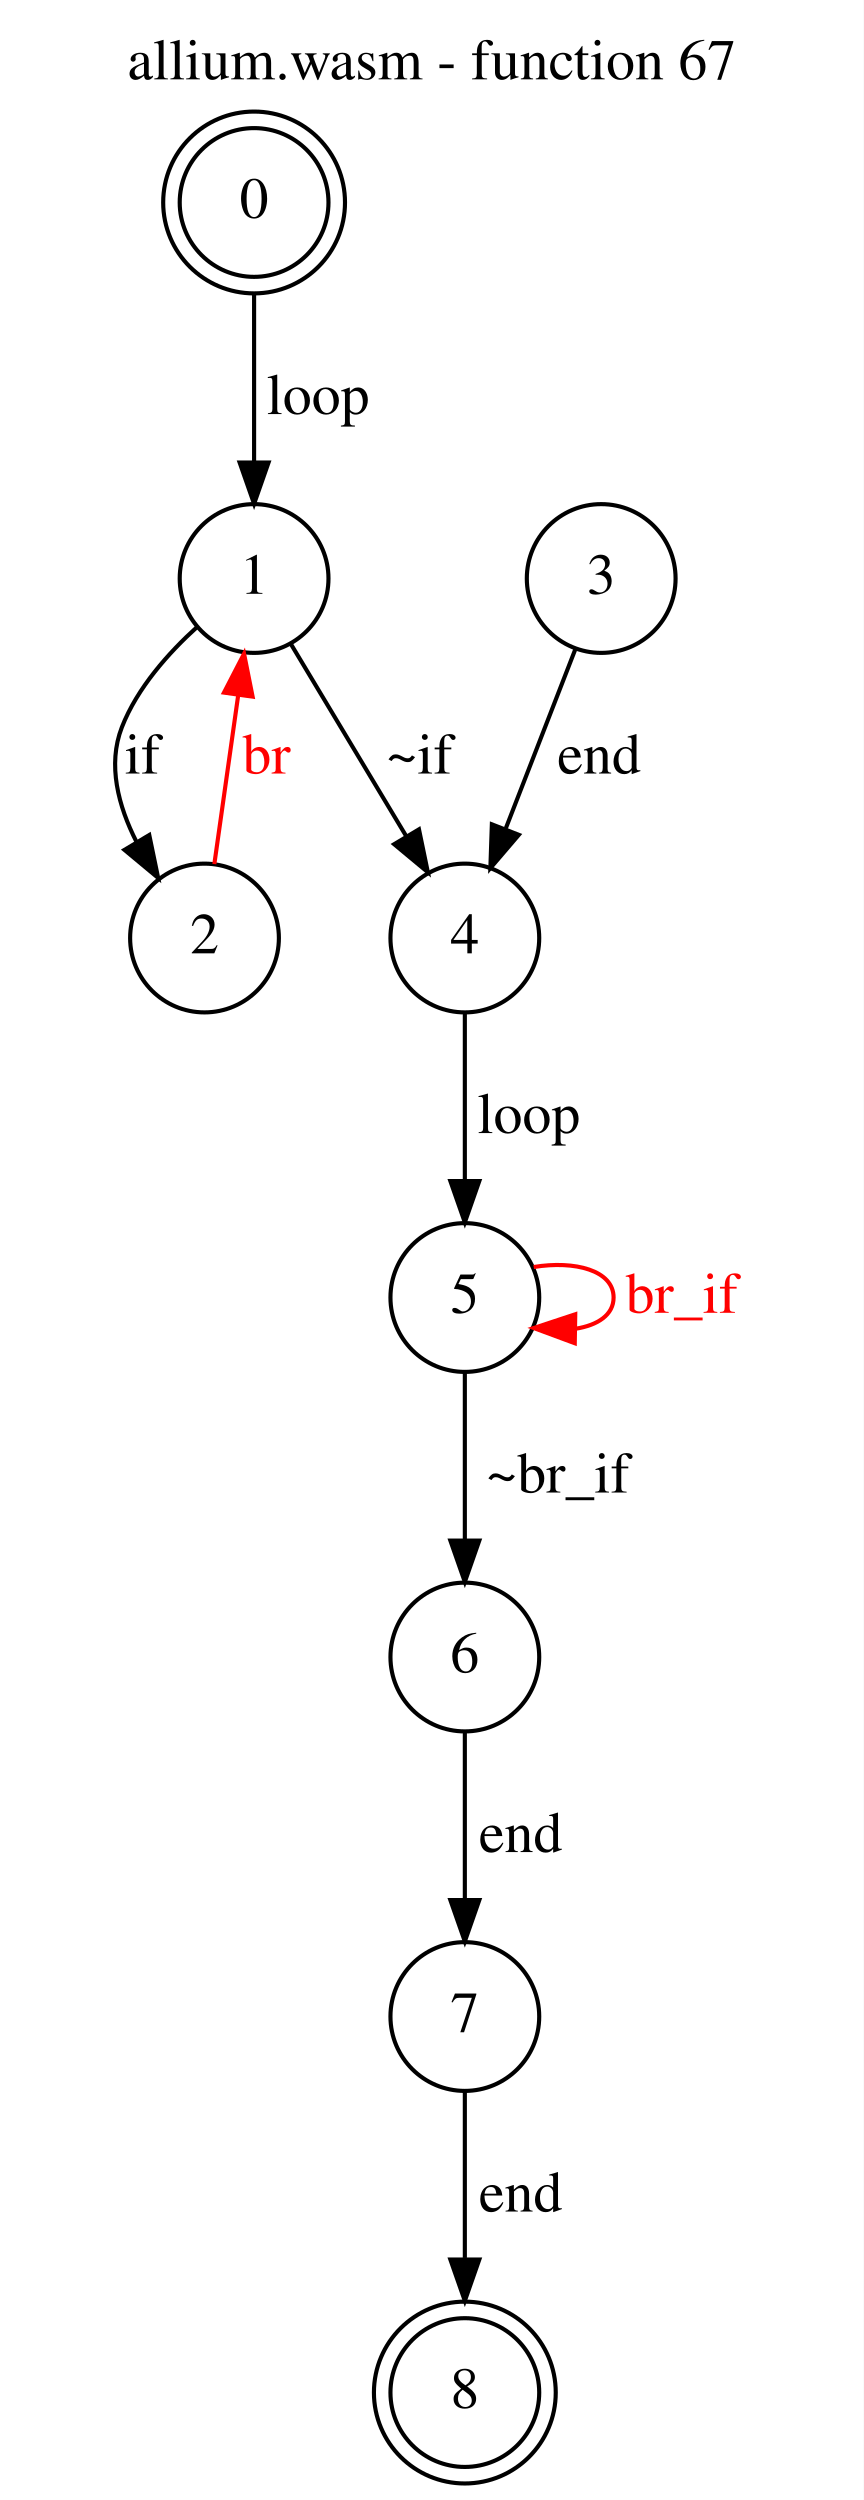
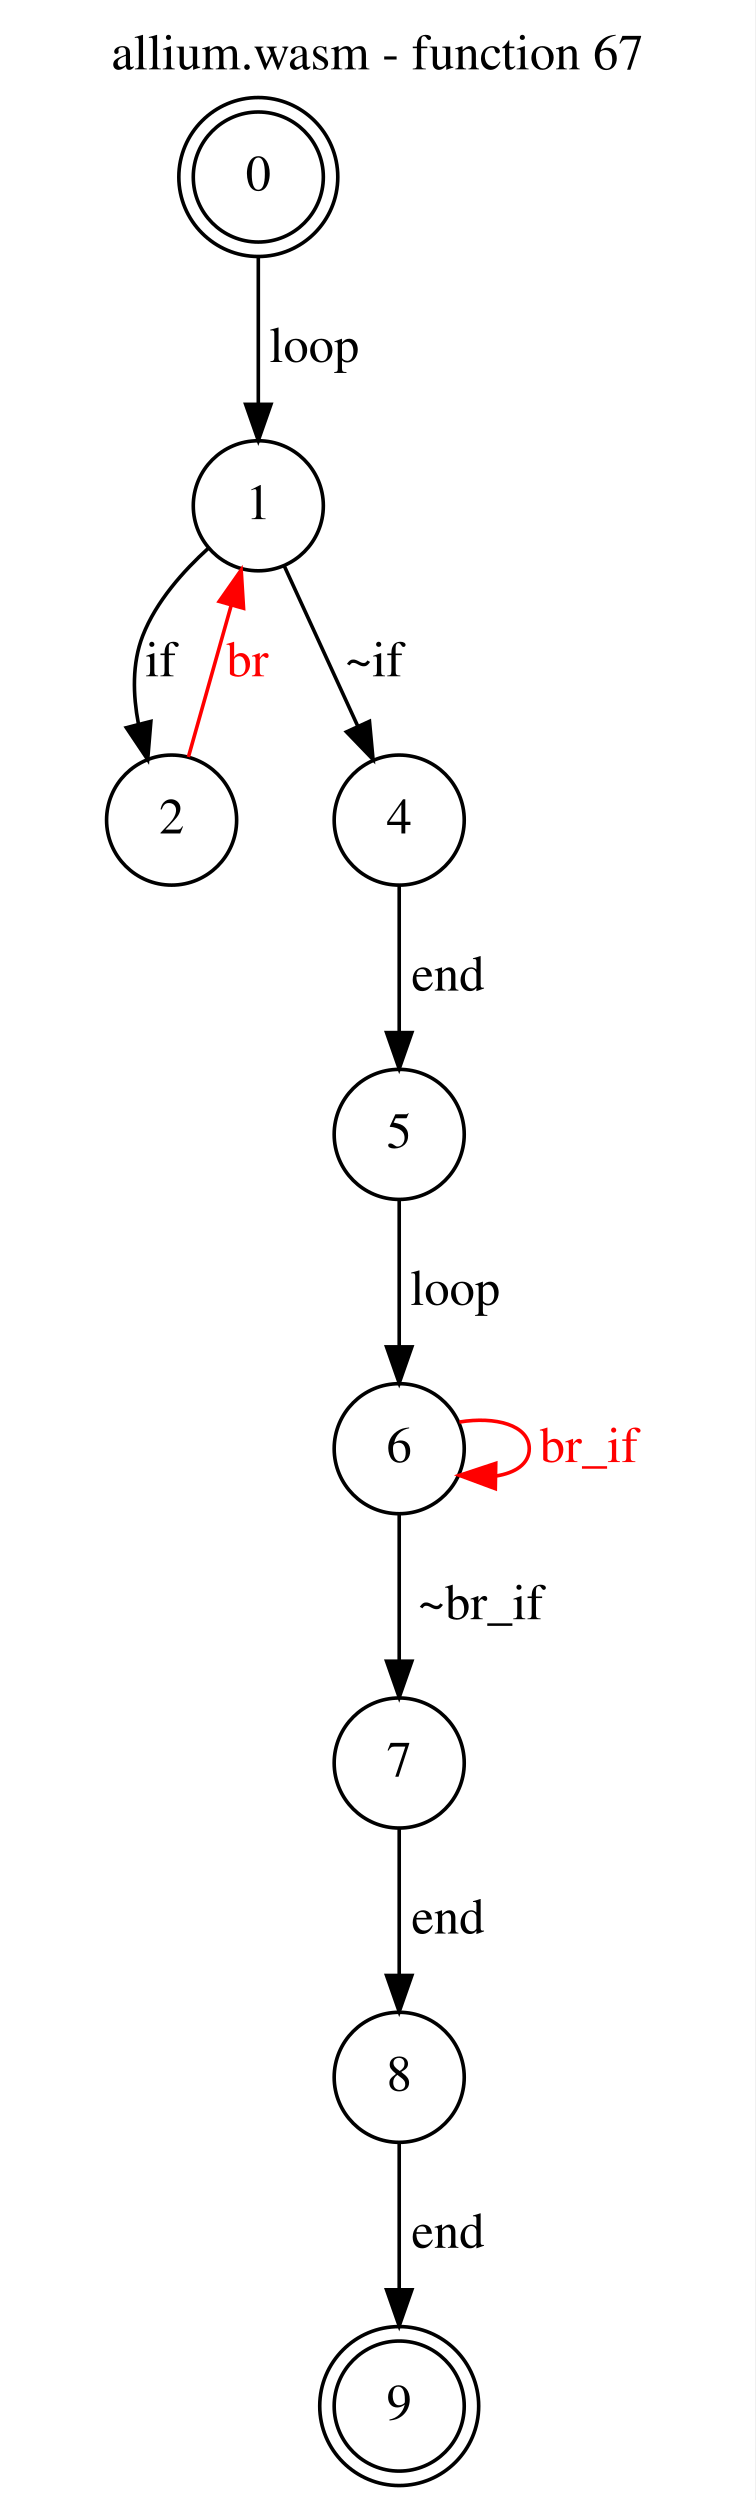
- <svg xmlns="http://www.w3.org/2000/svg" width="209pt" height="605pt" viewBox="0.00 0.00 209.00 605.00">
-   <g id="graph0" class="graph" transform="scale(1 1) rotate(0) translate(4 601)">
-     <polygon fill="white" stroke="transparent" points="-4,4 -4,-601 205,-601 205,4 -4,4" />
-     <text text-anchor="middle" x="100.5" y="-581.8" font-family="Times,serif" font-size="14.00">allium.wasm - function 67</text>
+ <svg xmlns="http://www.w3.org/2000/svg" width="209pt" height="692pt" viewBox="0.00 0.00 209.00 692.00">
+   <g id="graph0" class="graph" transform="scale(1 1) rotate(0) translate(4 688)">
+     <polygon fill="white" stroke="transparent" points="-4,4 -4,-688 205,-688 205,4 -4,4" />
+     <text text-anchor="middle" x="100.5" y="-668.8" font-family="Times,serif" font-size="14.00">allium.wasm - function 67</text>
    <g id="node1" class="node">
-       <ellipse fill="none" stroke="black" cx="57.49" cy="-552" rx="18" ry="18" />
-       <ellipse fill="none" stroke="black" cx="57.49" cy="-552" rx="22" ry="22" />
-       <text text-anchor="middle" x="57.49" y="-548.3" font-family="Times,serif" font-size="14.00">0</text>
+       <ellipse fill="none" stroke="black" cx="67.5" cy="-639" rx="18" ry="18" />
+       <ellipse fill="none" stroke="black" cx="67.5" cy="-639" rx="22" ry="22" />
+       <text text-anchor="middle" x="67.5" y="-635.3" font-family="Times,serif" font-size="14.00">0</text>
    </g>
    <g id="node3" class="node">
-       <ellipse fill="none" stroke="black" cx="57.49" cy="-461" rx="18" ry="18" />
-       <text text-anchor="middle" x="57.49" y="-457.3" font-family="Times,serif" font-size="14.00">1</text>
+       <ellipse fill="none" stroke="black" cx="67.5" cy="-548" rx="18" ry="18" />
+       <text text-anchor="middle" x="67.5" y="-544.3" font-family="Times,serif" font-size="14.00">1</text>
    </g>
    <g id="edge1" class="edge">
-       <path fill="none" stroke="black" d="M57.49,-529.91C57.49,-517.78 57.49,-502.41 57.49,-489.36" />
-       <polygon fill="black" stroke="black" points="60.99,-489.07 57.49,-479.07 53.99,-489.07 60.99,-489.07" />
-       <text text-anchor="middle" x="72.99" y="-500.8" font-family="Times,serif" font-size="14.00">loop</text>
+       <path fill="none" stroke="black" d="M67.5,-616.91C67.5,-604.78 67.5,-589.41 67.5,-576.36" />
+       <polygon fill="black" stroke="black" points="71,-576.07 67.5,-566.07 64,-576.07 71,-576.07" />
+       <text text-anchor="middle" x="83" y="-587.8" font-family="Times,serif" font-size="14.00">loop</text>
    </g>
    <g id="node2" class="node">
-       <ellipse fill="none" stroke="black" cx="108.49" cy="-22" rx="18" ry="18" />
-       <ellipse fill="none" stroke="black" cx="108.49" cy="-22" rx="22" ry="22" />
-       <text text-anchor="middle" x="108.49" y="-18.3" font-family="Times,serif" font-size="14.00">8</text>
+       <ellipse fill="none" stroke="black" cx="106.5" cy="-22" rx="18" ry="18" />
+       <ellipse fill="none" stroke="black" cx="106.5" cy="-22" rx="22" ry="22" />
+       <text text-anchor="middle" x="106.5" y="-18.3" font-family="Times,serif" font-size="14.00">9</text>
    </g>
    <g id="node4" class="node">
-       <ellipse fill="none" stroke="black" cx="45.49" cy="-374" rx="18" ry="18" />
-       <text text-anchor="middle" x="45.49" y="-370.3" font-family="Times,serif" font-size="14.00">2</text>
+       <ellipse fill="none" stroke="black" cx="43.5" cy="-461" rx="18" ry="18" />
+       <text text-anchor="middle" x="43.5" y="-457.3" font-family="Times,serif" font-size="14.00">2</text>
    </g>
    <g id="edge2" class="edge">
-       <path fill="none" stroke="black" d="M43.69,-449.27C36.81,-443.03 29.19,-434.52 25.49,-425 21.96,-415.91 24.63,-405.93 29.02,-397.29" />
-       <polygon fill="black" stroke="black" points="32.12,-398.93 34.27,-388.55 26.12,-395.33 32.12,-398.93" />
-       <text text-anchor="middle" x="30.49" y="-413.8" font-family="Times,serif" font-size="14.00">if</text>
+       <path fill="none" stroke="black" d="M53.7,-536.27C46.82,-530.03 39.19,-521.52 35.5,-512 32.54,-504.36 32.79,-495.66 34.31,-487.68" />
+       <polygon fill="black" stroke="black" points="37.76,-488.32 36.88,-477.76 30.98,-486.57 37.76,-488.32" />
+       <text text-anchor="middle" x="40.5" y="-500.8" font-family="Times,serif" font-size="14.00">if</text>
    </g>
    <g id="node5" class="node">
-       <ellipse fill="none" stroke="black" cx="108.49" cy="-374" rx="18" ry="18" />
-       <text text-anchor="middle" x="108.49" y="-370.3" font-family="Times,serif" font-size="14.00">4</text>
+       <ellipse fill="none" stroke="black" cx="106.5" cy="-461" rx="18" ry="18" />
+       <text text-anchor="middle" x="106.5" y="-457.3" font-family="Times,serif" font-size="14.00">4</text>
    </g>
    <g id="edge3" class="edge">
-       <path fill="none" stroke="black" d="M66.37,-445.19C74.08,-432.35 85.37,-413.54 94.32,-398.62" />
-       <polygon fill="black" stroke="black" points="97.39,-400.3 99.54,-389.92 91.39,-396.7 97.39,-400.3" />
-       <text text-anchor="middle" x="97.49" y="-413.8" font-family="Times,serif" font-size="14.00">~if</text>
+       <path fill="none" stroke="black" d="M74.65,-531.41C80.33,-519.03 88.39,-501.47 94.98,-487.11" />
+       <polygon fill="black" stroke="black" points="98.27,-488.33 99.26,-477.78 91.91,-485.41 98.27,-488.33" />
+       <text text-anchor="middle" x="99.5" y="-500.8" font-family="Times,serif" font-size="14.00">~if</text>
    </g>
    <g id="edge4" class="edge">
-       <path fill="none" stroke="red" d="M47.87,-391.89C49.52,-403.53 51.74,-419.25 53.63,-432.66" />
-       <polygon fill="red" stroke="red" points="50.2,-433.39 55.06,-442.8 57.13,-432.41 50.2,-433.39" />
-       <text text-anchor="middle" x="60.49" y="-413.8" font-family="Times,serif" font-size="14.00" fill="red">br</text>
+       <path fill="none" stroke="red" d="M48.15,-478.47C51.5,-490.34 56.1,-506.62 59.97,-520.34" />
+       <polygon fill="red" stroke="red" points="56.67,-521.53 62.76,-530.21 63.41,-519.63 56.67,-521.53" />
+       <text text-anchor="middle" x="64.5" y="-500.8" font-family="Times,serif" font-size="14.00" fill="red">br</text>
+     </g>
+     <g id="node6" class="node">
+       <ellipse fill="none" stroke="black" cx="106.5" cy="-374" rx="18" ry="18" />
+       <text text-anchor="middle" x="106.5" y="-370.3" font-family="Times,serif" font-size="14.00">5</text>
+     </g>
+     <g id="edge5" class="edge">
+       <path fill="none" stroke="black" d="M106.5,-442.8C106.5,-431.16 106.5,-415.55 106.5,-402.24" />
+       <polygon fill="black" stroke="black" points="110,-402.18 106.5,-392.18 103,-402.18 110,-402.18" />
+       <text text-anchor="middle" x="120" y="-413.8" font-family="Times,serif" font-size="14.00">end</text>
    </g>
    <g id="node7" class="node">
-       <ellipse fill="none" stroke="black" cx="108.49" cy="-287" rx="18" ry="18" />
-       <text text-anchor="middle" x="108.49" y="-283.3" font-family="Times,serif" font-size="14.00">5</text>
+       <ellipse fill="none" stroke="black" cx="106.5" cy="-287" rx="18" ry="18" />
+       <text text-anchor="middle" x="106.5" y="-283.3" font-family="Times,serif" font-size="14.00">6</text>
    </g>
    <g id="edge6" class="edge">
-       <path fill="none" stroke="black" d="M108.49,-355.8C108.49,-344.16 108.49,-328.55 108.49,-315.24" />
-       <polygon fill="black" stroke="black" points="111.99,-315.18 108.49,-305.18 104.99,-315.18 111.99,-315.18" />
-       <text text-anchor="middle" x="123.99" y="-326.8" font-family="Times,serif" font-size="14.00">loop</text>
-     </g>
-     <g id="node6" class="node">
-       <ellipse fill="none" stroke="black" cx="141.49" cy="-461" rx="18" ry="18" />
-       <text text-anchor="middle" x="141.49" y="-457.3" font-family="Times,serif" font-size="14.00">3</text>
-     </g>
-     <g id="edge5" class="edge">
-       <path fill="none" stroke="black" d="M135.28,-444.01C130.54,-431.78 123.9,-414.68 118.41,-400.56" />
-       <polygon fill="black" stroke="black" points="121.55,-398.97 114.67,-390.92 115.03,-401.51 121.55,-398.97" />
-       <text text-anchor="middle" x="140.99" y="-413.8" font-family="Times,serif" font-size="14.00">end</text>
+       <path fill="none" stroke="black" d="M106.5,-355.8C106.5,-344.16 106.5,-328.55 106.5,-315.24" />
+       <polygon fill="black" stroke="black" points="110,-315.18 106.5,-305.18 103,-315.18 110,-315.18" />
+       <text text-anchor="middle" x="122" y="-326.8" font-family="Times,serif" font-size="14.00">loop</text>
    </g>
    <g id="edge8" class="edge">
-       <path fill="none" stroke="red" d="M125.15,-294.38C135.12,-296.02 144.49,-293.56 144.49,-287 144.49,-282.8 140.64,-280.28 135.26,-279.44" />
-       <polygon fill="red" stroke="red" points="135.09,-275.94 125.15,-279.62 135.21,-282.94 135.09,-275.94" />
-       <text text-anchor="middle" x="160.99" y="-283.3" font-family="Times,serif" font-size="14.00" fill="red">br_if</text>
+       <path fill="none" stroke="red" d="M123.16,-294.38C133.12,-296.02 142.5,-293.56 142.5,-287 142.5,-282.8 138.65,-280.28 133.27,-279.44" />
+       <polygon fill="red" stroke="red" points="133.1,-275.94 123.16,-279.62 133.22,-282.94 133.1,-275.94" />
+       <text text-anchor="middle" x="159" y="-283.3" font-family="Times,serif" font-size="14.00" fill="red">br_if</text>
    </g>
    <g id="node8" class="node">
-       <ellipse fill="none" stroke="black" cx="108.49" cy="-200" rx="18" ry="18" />
-       <text text-anchor="middle" x="108.49" y="-196.3" font-family="Times,serif" font-size="14.00">6</text>
+       <ellipse fill="none" stroke="black" cx="106.5" cy="-200" rx="18" ry="18" />
+       <text text-anchor="middle" x="106.5" y="-196.3" font-family="Times,serif" font-size="14.00">7</text>
    </g>
    <g id="edge7" class="edge">
-       <path fill="none" stroke="black" d="M108.49,-268.8C108.49,-257.16 108.49,-241.55 108.49,-228.24" />
-       <polygon fill="black" stroke="black" points="111.99,-228.18 108.49,-218.18 104.99,-228.18 111.99,-228.18" />
-       <text text-anchor="middle" x="130.99" y="-239.8" font-family="Times,serif" font-size="14.00">~br_if</text>
+       <path fill="none" stroke="black" d="M106.5,-268.8C106.5,-257.16 106.5,-241.55 106.5,-228.24" />
+       <polygon fill="black" stroke="black" points="110,-228.18 106.5,-218.18 103,-228.18 110,-228.18" />
+       <text text-anchor="middle" x="129" y="-239.8" font-family="Times,serif" font-size="14.00">~br_if</text>
    </g>
    <g id="node9" class="node">
-       <ellipse fill="none" stroke="black" cx="108.49" cy="-113" rx="18" ry="18" />
-       <text text-anchor="middle" x="108.49" y="-109.3" font-family="Times,serif" font-size="14.00">7</text>
+       <ellipse fill="none" stroke="black" cx="106.5" cy="-113" rx="18" ry="18" />
+       <text text-anchor="middle" x="106.5" y="-109.3" font-family="Times,serif" font-size="14.00">8</text>
    </g>
    <g id="edge9" class="edge">
-       <path fill="none" stroke="black" d="M108.49,-181.8C108.49,-170.16 108.49,-154.55 108.49,-141.24" />
-       <polygon fill="black" stroke="black" points="111.99,-141.18 108.49,-131.18 104.99,-141.18 111.99,-141.18" />
-       <text text-anchor="middle" x="121.99" y="-152.8" font-family="Times,serif" font-size="14.00">end</text>
+       <path fill="none" stroke="black" d="M106.5,-181.8C106.5,-170.16 106.5,-154.55 106.5,-141.24" />
+       <polygon fill="black" stroke="black" points="110,-141.18 106.5,-131.18 103,-141.18 110,-141.18" />
+       <text text-anchor="middle" x="120" y="-152.8" font-family="Times,serif" font-size="14.00">end</text>
    </g>
    <g id="edge10" class="edge">
-       <path fill="none" stroke="black" d="M108.49,-94.84C108.49,-83.44 108.49,-68.13 108.49,-54.58" />
-       <polygon fill="black" stroke="black" points="111.99,-54.19 108.49,-44.19 104.99,-54.19 111.99,-54.19" />
-       <text text-anchor="middle" x="121.99" y="-65.8" font-family="Times,serif" font-size="14.00">end</text>
+       <path fill="none" stroke="black" d="M106.5,-94.84C106.5,-83.44 106.5,-68.13 106.5,-54.58" />
+       <polygon fill="black" stroke="black" points="110,-54.19 106.5,-44.19 103,-54.19 110,-54.19" />
+       <text text-anchor="middle" x="120" y="-65.8" font-family="Times,serif" font-size="14.00">end</text>
    </g>
  </g>
</svg>
